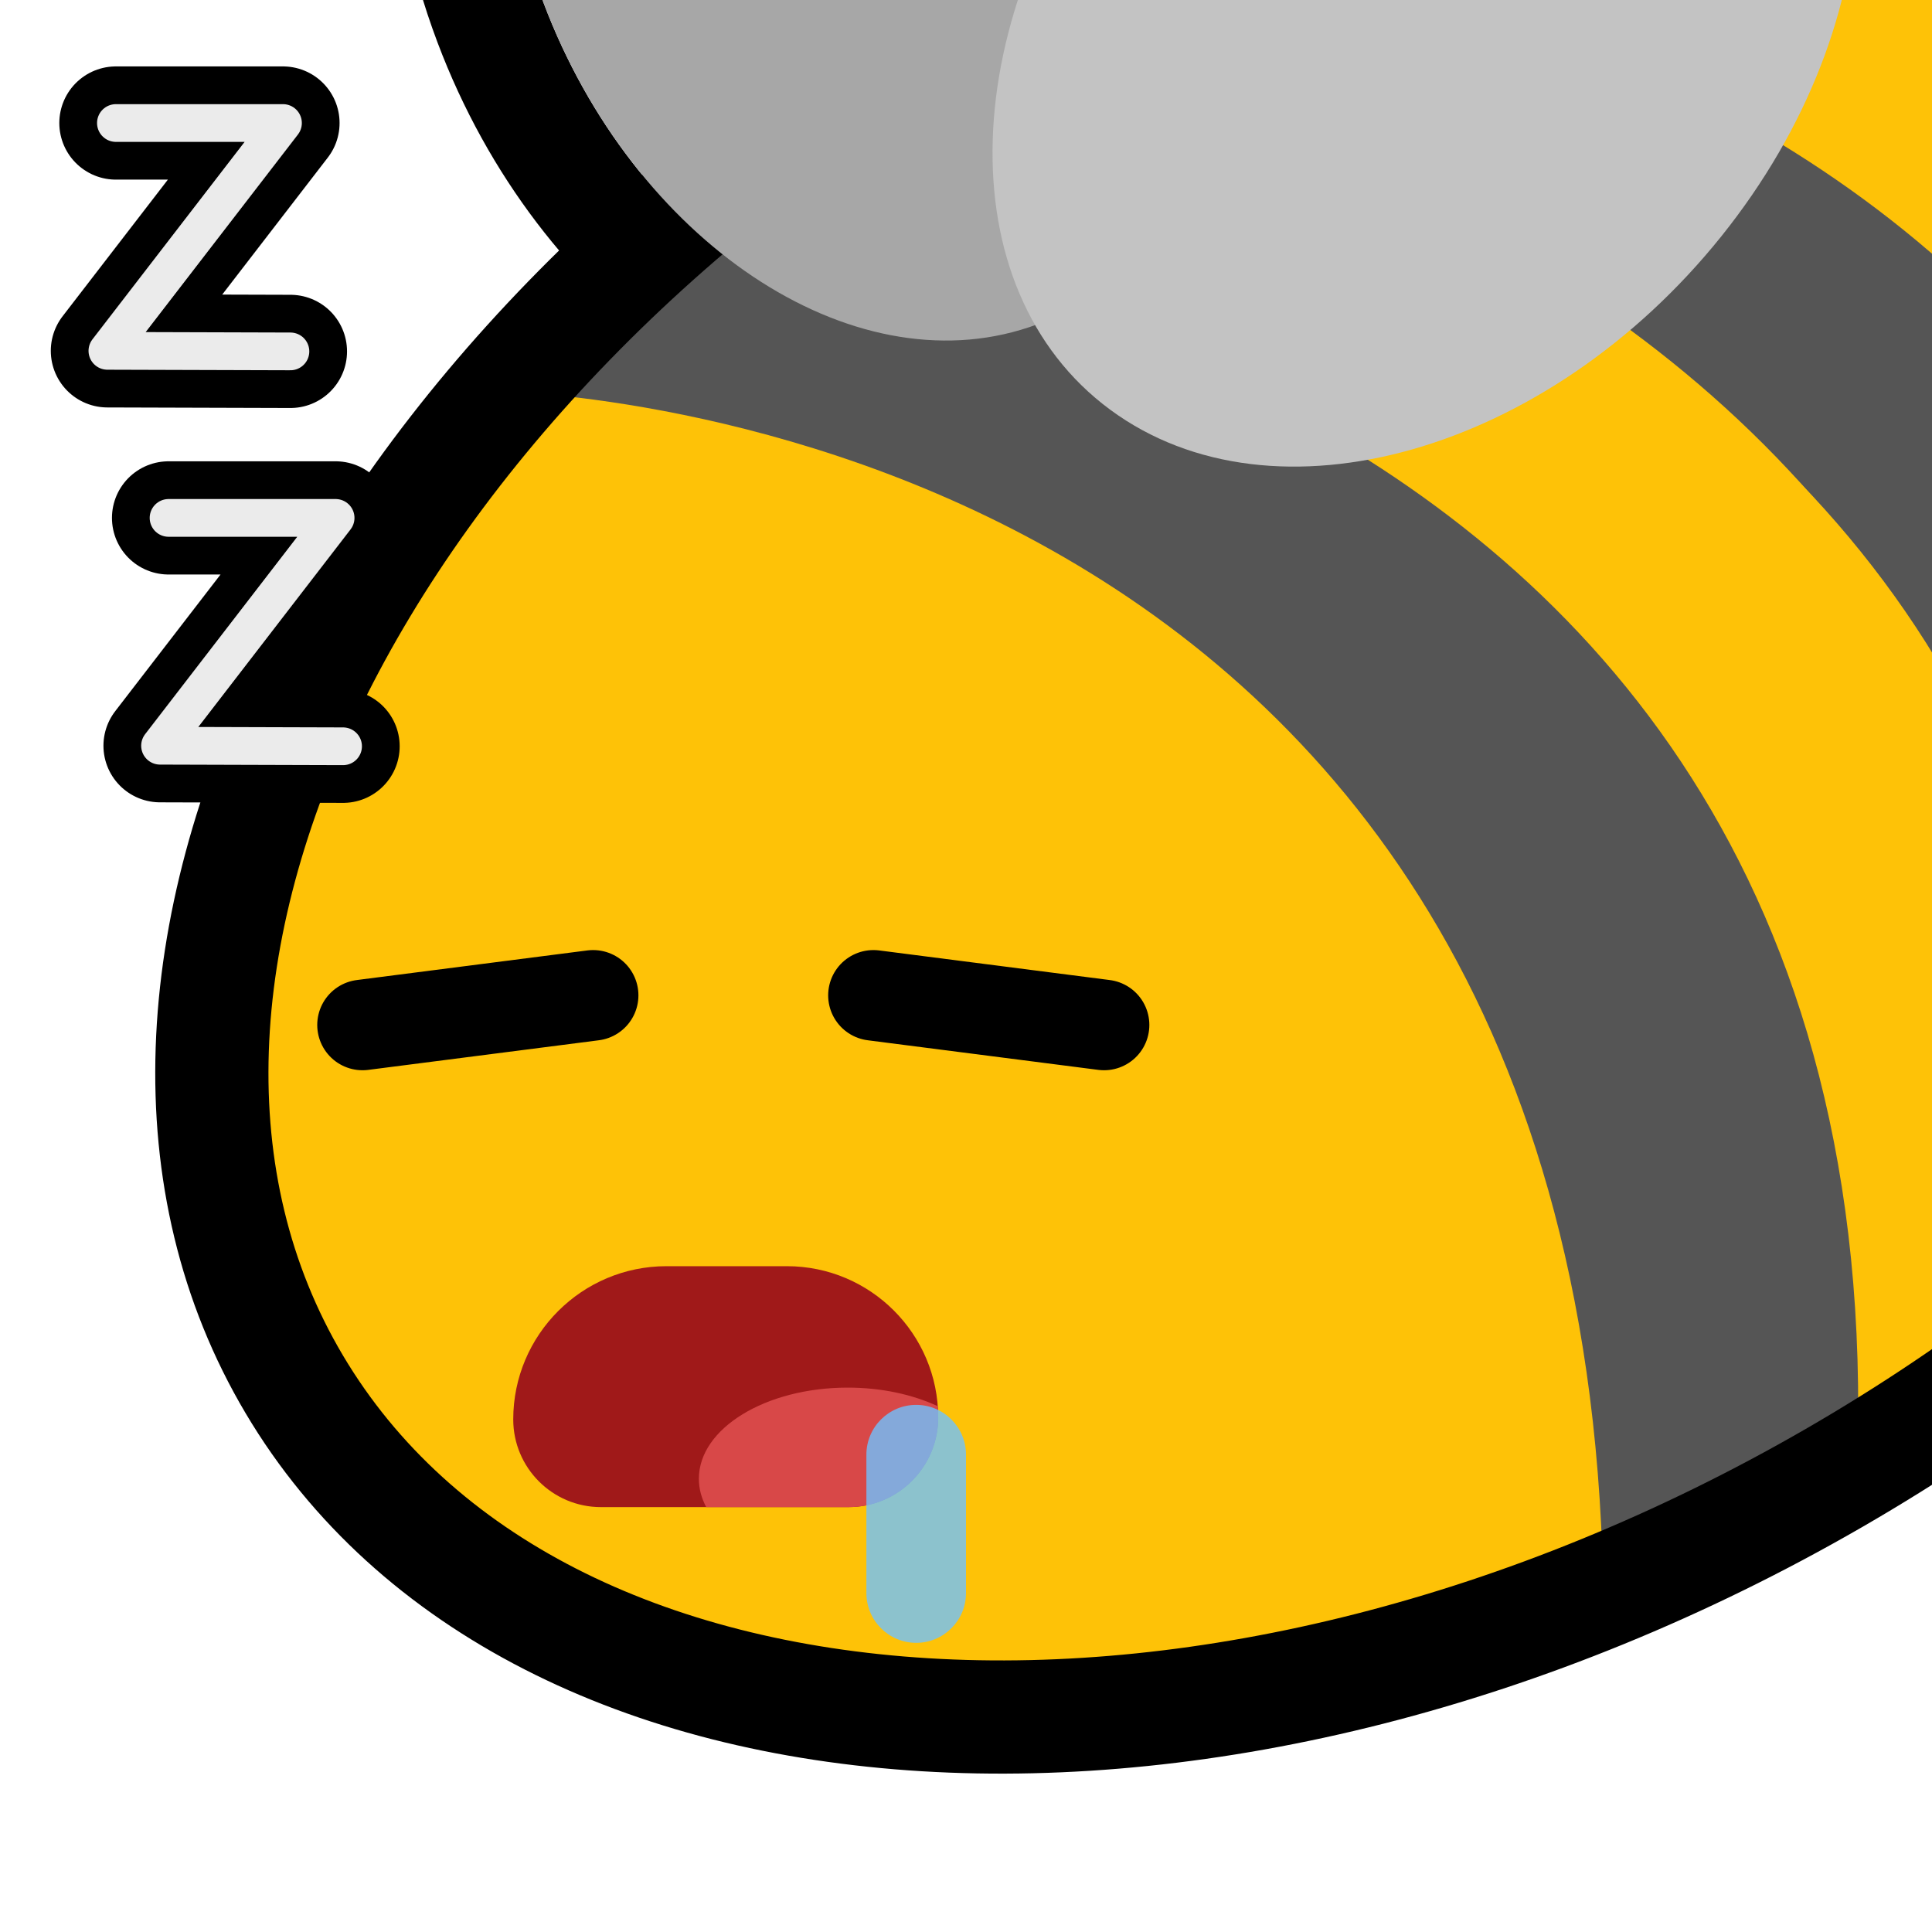
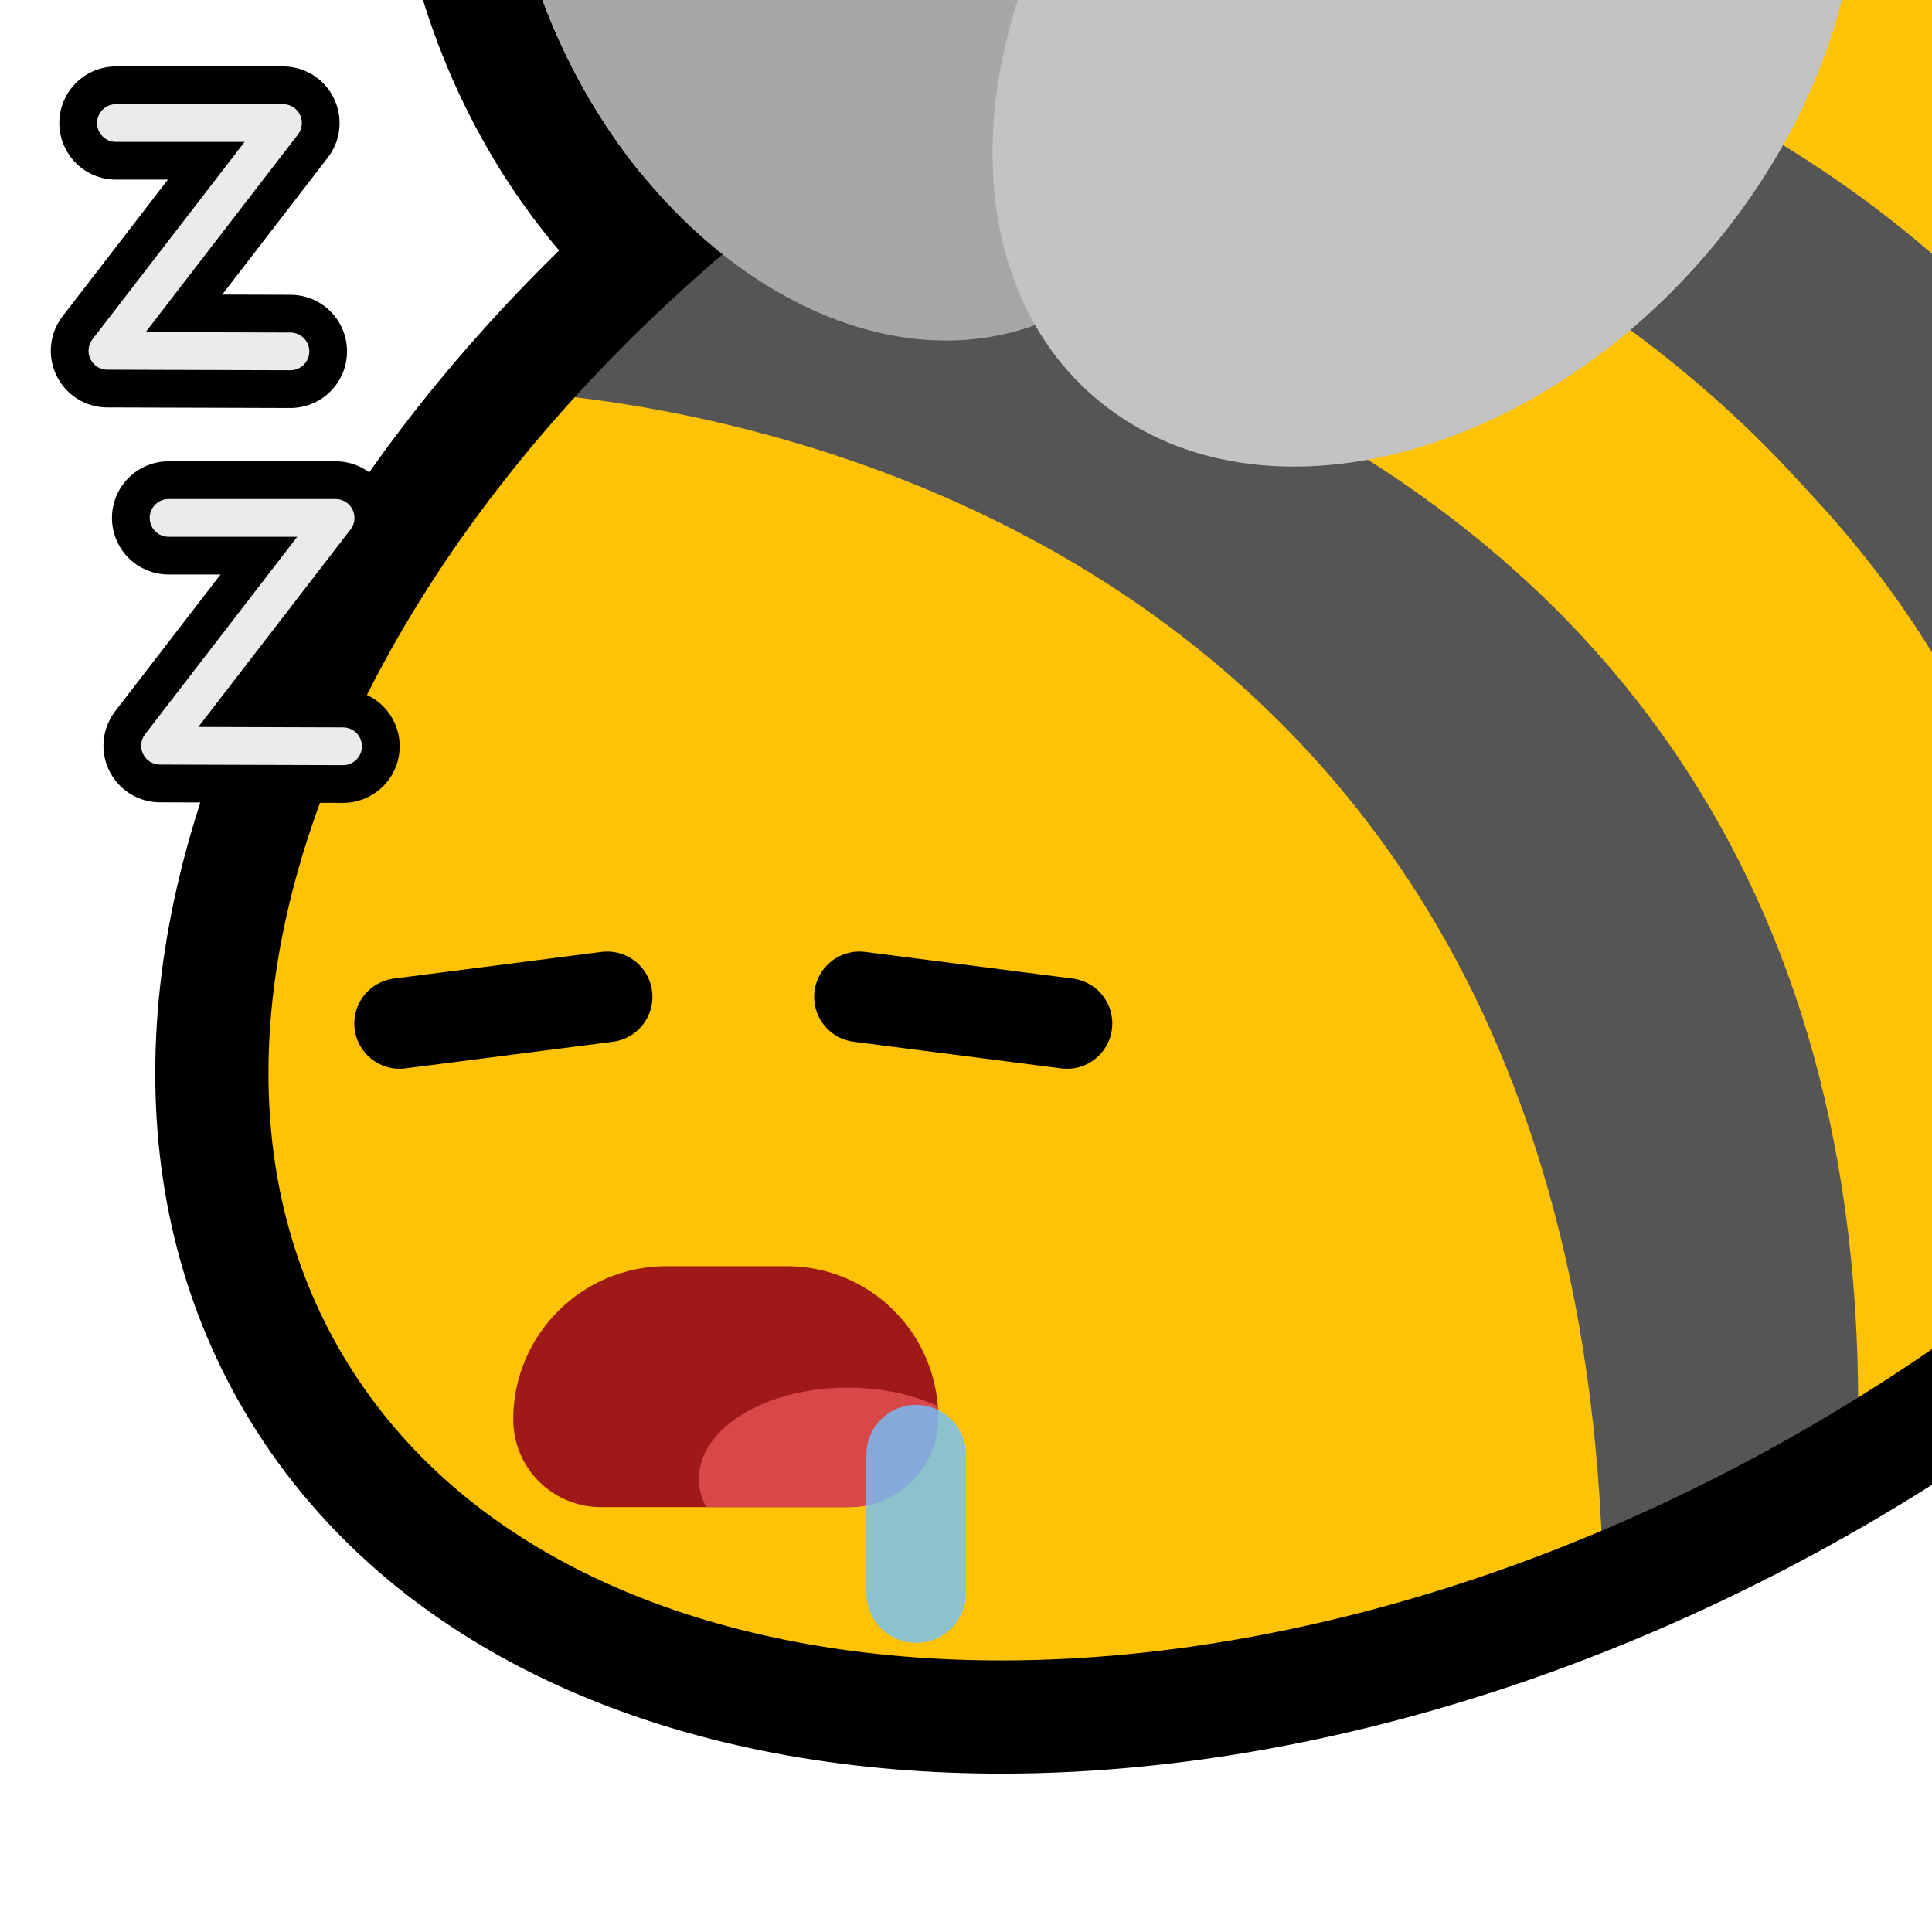
<svg xmlns="http://www.w3.org/2000/svg" width="100%" height="100%" viewBox="0 0 256 256" version="1.1" xml:space="preserve" style="fill-rule:evenodd;clip-rule:evenodd;stroke-linecap:round;stroke-linejoin:round;stroke-miterlimit:1.5;">
  <rect id="blobbee_sleep" x="-0" y="0" width="256" height="256" style="fill:none;" />
  <clipPath id="_clip1">
    <rect x="-0" y="0" width="256" height="256" />
  </clipPath>
  <g clip-path="url(#_clip1)">
    <path id="Wings-outline" d="M130.856,59.756C103.019,62.47 71.403,41.235 57.982,5.65C42.637,-35.039 58.037,-75.299 88.386,-85.447C112.041,-93.356 140.798,-81.45 159.283,-56.218C186.131,-74.864 218.386,-77.209 239.378,-61.728C266.807,-41.5 268.887,4.414 239.797,40.686C211.162,76.39 165.207,86.274 138.208,66.364C135.509,64.373 133.058,62.162 130.856,59.756ZM137.155,43.08C139.645,47.429 142.961,51.231 147.111,54.291C168.802,70.288 205.09,59.987 228.095,31.302C251.1,2.617 252.167,-33.659 230.475,-49.656C210.553,-64.348 178.317,-56.856 155.368,-33.312C142.407,-61.872 115.433,-78.674 93.143,-71.221C69.559,-63.336 60.093,-31.263 72.017,0.357C83.942,31.976 112.771,51.244 136.356,43.359C136.624,43.269 136.89,43.176 137.155,43.08Z" />
    <path id="Body" d="M127.902,1.921C208.729,-44.745 300.137,-39.183 331.897,14.333C363.657,67.85 323.82,149.185 242.993,195.851C162.165,242.517 70.758,236.955 38.998,183.439C7.237,129.922 47.074,48.587 127.902,1.921Z" style="fill:rgb(254,194,7);" />
    <g id="Stripes">
      <path d="M188.793,-16.095C187.039,-14.699 315.054,-20.58 327.076,109.803C391.095,-61.796 189.429,-29.021 188.793,-16.095Z" style="fill:rgb(85,85,85);" />
      <path d="M327.076,111.159C319.401,-14.647 191.893,-17.614 192.59,-21.35L145.073,-3.751C145.073,-3.751 299.034,-6.142 304.518,142.104L323.15,113.42" style="fill:rgb(254,194,7);" />
      <path d="M275.897,172.628L304.252,142.104C298.868,-6.332 141.84,-8.914 141.842,-8.859L116.671,5.99C116.437,6.032 279.066,19.108 275.897,172.628Z" style="fill:rgb(85,85,85);" />
      <path d="M118.8,6.104L91.65,27.286C91.65,27.286 247.73,42.825 246.071,194.336L275.383,174.688C286.256,24.404 117.148,7.374 114.749,9.264" style="fill:rgb(254,194,7);" />
      <path d="M85.819,30.174L65.463,51.814C65.463,51.814 209.143,53.111 212.42,209.36L246.071,194.336C251.812,38.125 90.484,31.835 85.819,30.174Z" style="fill:rgb(85,85,85);" />
    </g>
    <path id="Body-outline" d="M127.902,1.921C208.729,-44.745 300.137,-39.183 331.897,14.333C363.657,67.85 323.82,149.185 242.993,195.851C162.165,242.517 70.758,236.955 38.998,183.439C7.237,129.922 47.074,48.587 127.902,1.921Z" style="fill:none;stroke:black;stroke-width:15px;" />
    <g id="Wings">
      <path id="Back-wing" d="M93.143,-71.221C116.727,-79.107 145.556,-59.838 157.481,-28.219C169.406,3.4 159.94,35.473 136.356,43.359C112.771,51.244 83.942,31.976 72.017,0.357C60.093,-31.263 69.559,-63.336 93.143,-71.221Z" style="fill:rgb(167,167,167);" />
      <path id="Front-wing" d="M230.475,-49.656C252.167,-33.659 251.1,2.617 228.095,31.302C205.09,59.987 168.802,70.288 147.111,54.291C125.419,38.295 126.486,2.019 149.491,-26.666C172.496,-55.351 208.784,-65.652 230.475,-49.656Z" style="fill:rgb(195,195,195);" />
    </g>
    <g id="Face">
      <g id="Mouth">
        <path id="Mouth-backgorund" d="M124.317,187.828C124.317,176.761 115.332,167.776 104.265,167.776L88.313,167.776C77.106,167.776 68.007,176.875 68.007,188.082C68.007,194.494 73.213,199.7 79.625,199.7L112.446,199.7C118.998,199.7 124.317,194.38 124.317,187.828Z" style="fill:rgb(160,25,25);" />
        <path id="Tongue" d="M93.579,199.7C92.946,198.517 92.604,197.253 92.604,195.941C92.604,189.277 101.441,183.866 112.325,183.866C116.81,183.866 120.947,184.785 124.262,186.331C124.299,186.825 124.317,187.325 124.317,187.828C124.317,194.38 118.998,199.7 112.446,199.7L93.579,199.7Z" style="fill:rgb(216,72,72);" />
      </g>
      <path id="Drool" d="M128,192.752C128,189.11 125.043,186.153 121.401,186.153C117.758,186.153 114.801,189.11 114.801,192.752L114.801,211.085C114.801,214.728 117.758,217.685 121.401,217.685C125.043,217.685 128,214.728 128,211.085L128,192.752Z" style="fill:rgb(112,193,255);fill-opacity:0.8;" />
      <g id="Eyes">
-         <path id="Right-eye" d="M146.294,135.813L115.736,131.889" style="fill:none;stroke:black;stroke-width:12px;" />
-         <path id="Left-eye" d="M48.036,135.813L78.594,131.889" style="fill:none;stroke:black;stroke-width:12px;" />
+         <path id="Right-eye" d="M141.384,135.617L113.88,132.085" style="fill:none;stroke:black;stroke-width:12px;" />
+         <path id="Left-eye" d="M52.946,135.617L80.45,132.085" style="fill:none;stroke:black;stroke-width:12px;" />
      </g>
    </g>
    <path id="Bottom-Z" d="M22.335,68.625L44.47,68.625L21.207,98.813L45.458,98.886" style="fill:none;stroke:black;stroke-width:15px;" />
    <path d="M22.335,68.625L44.47,68.625L21.207,98.813L45.458,98.886" style="fill:none;stroke:rgb(235,235,235);stroke-width:5px;stroke-miterlimit:2;" />
    <path id="Top-Z" d="M15.359,16.301L37.495,16.301L14.231,46.489L38.483,46.562" style="fill:none;stroke:black;stroke-width:15px;" />
    <path d="M15.359,16.301L37.495,16.301L14.231,46.489L38.483,46.562" style="fill:none;stroke:rgb(235,235,235);stroke-width:5px;stroke-miterlimit:2;" />
  </g>
</svg>
